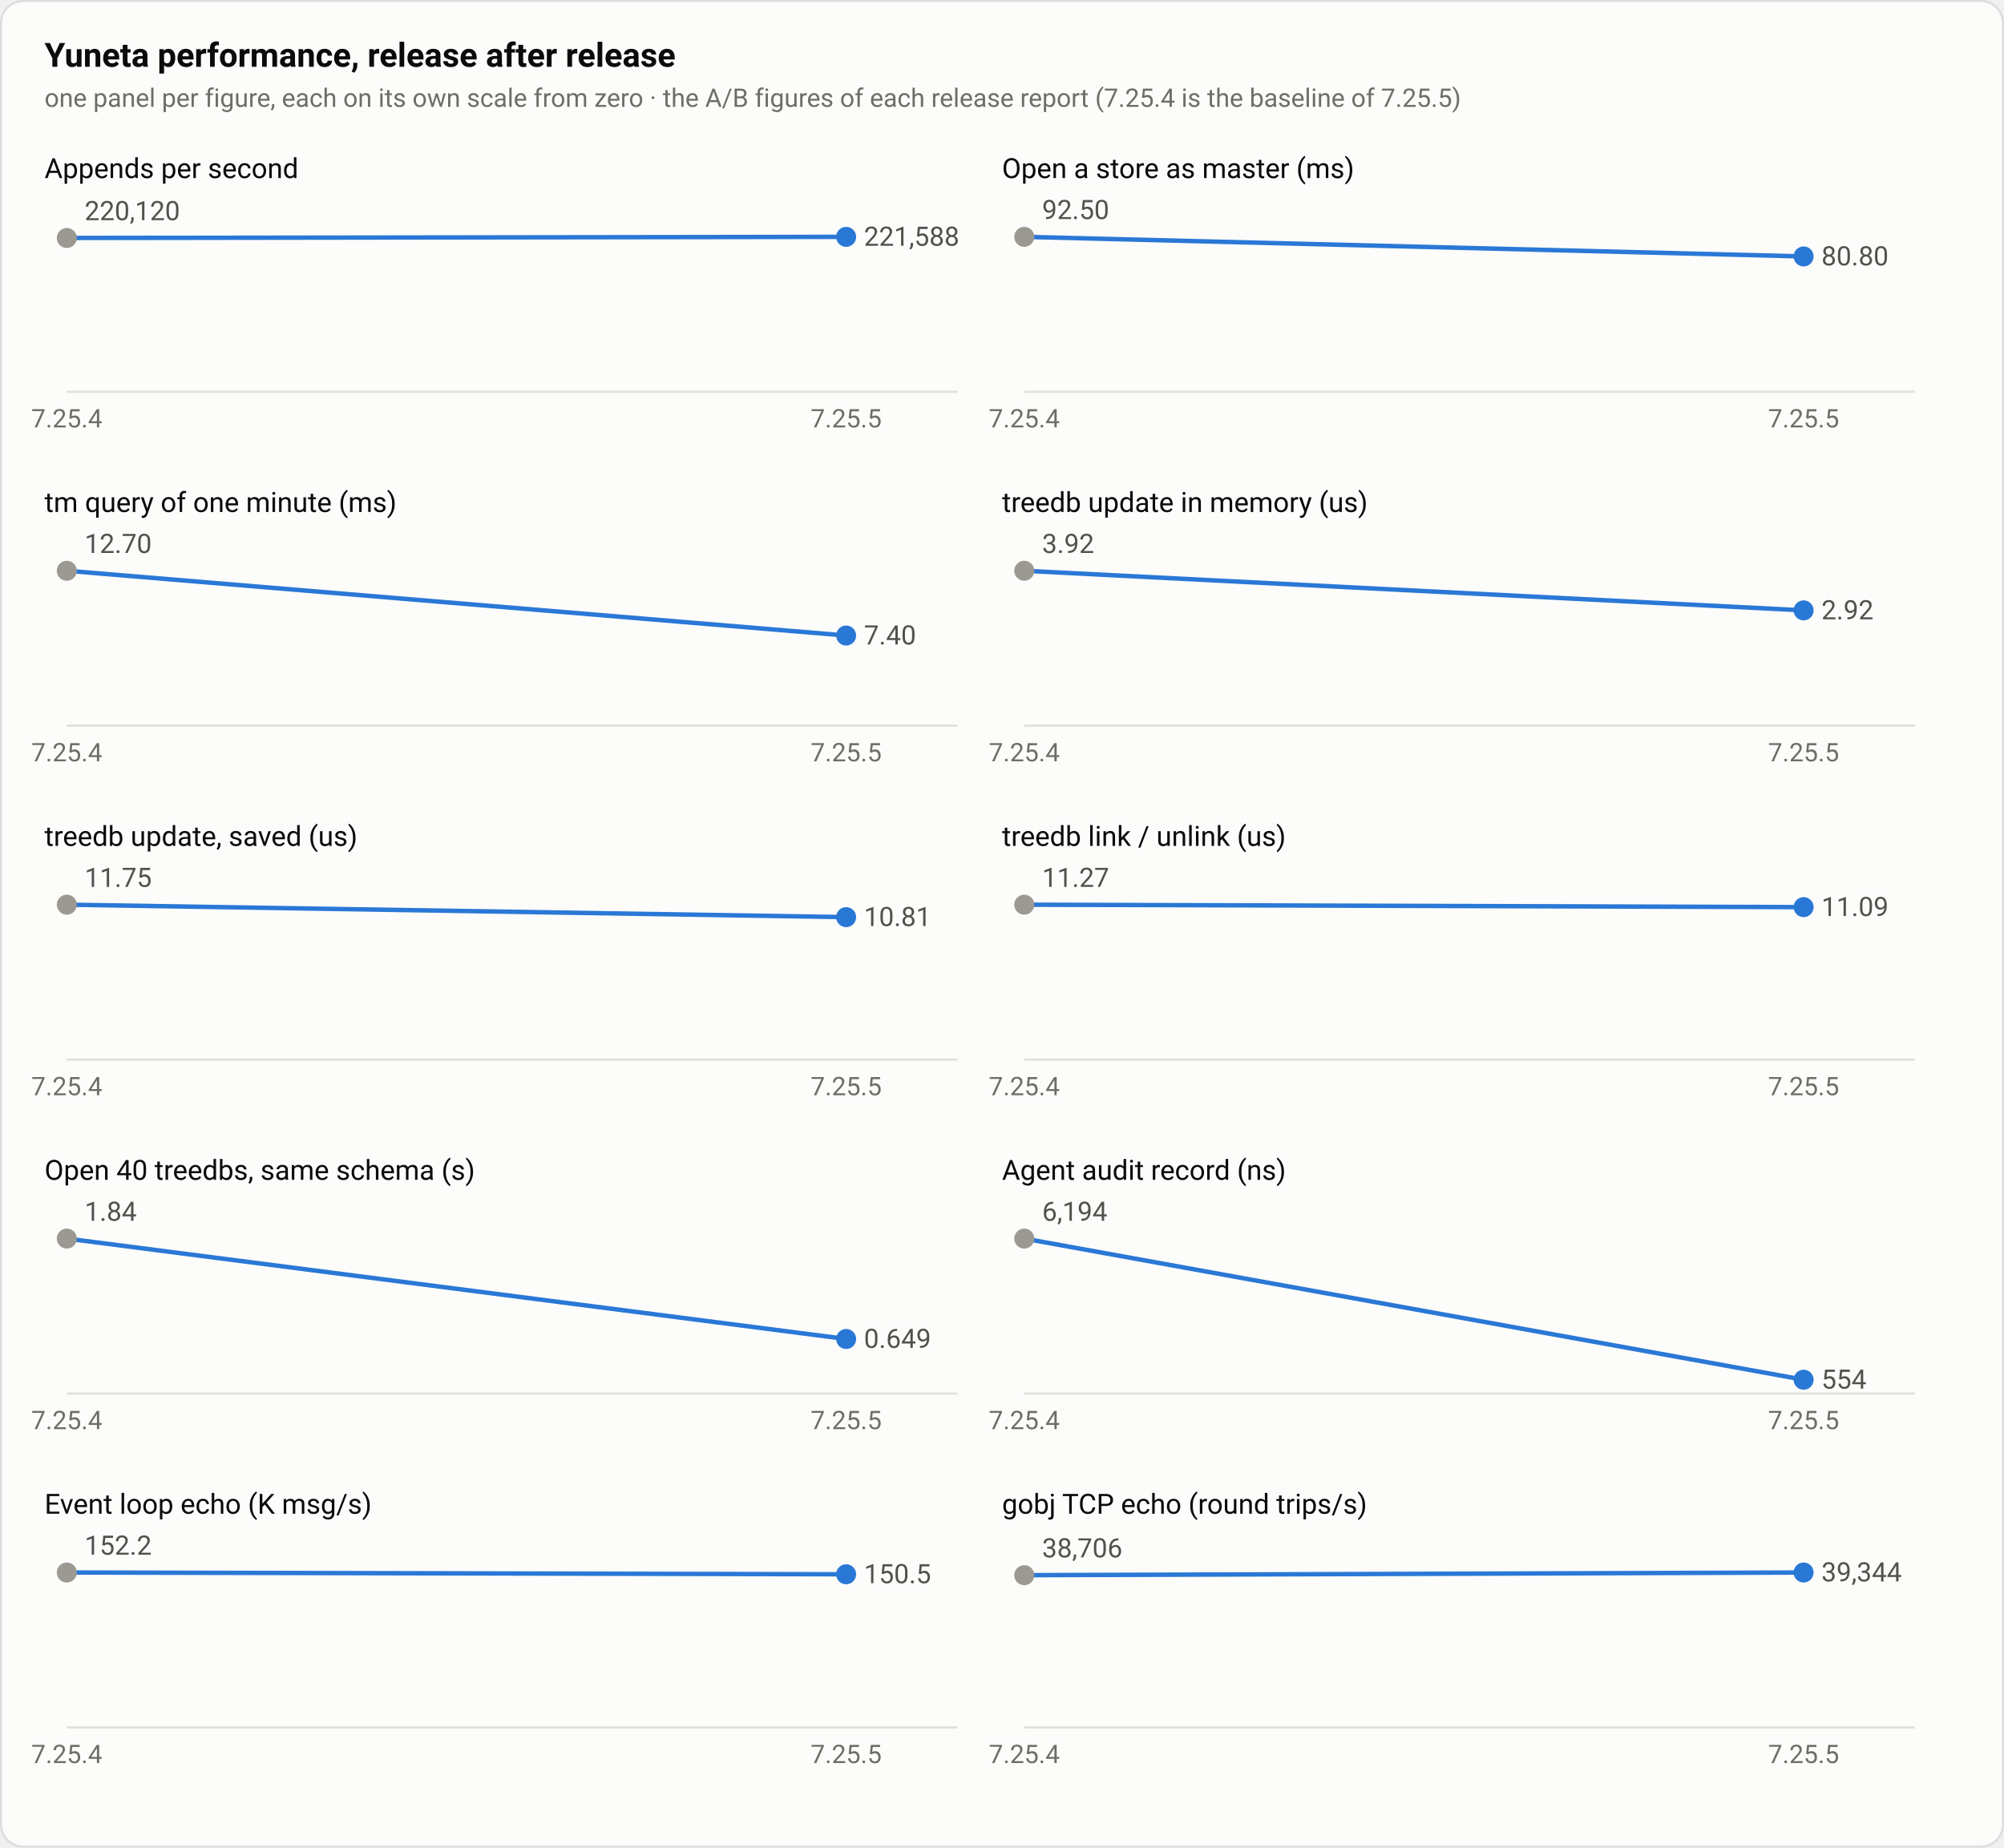
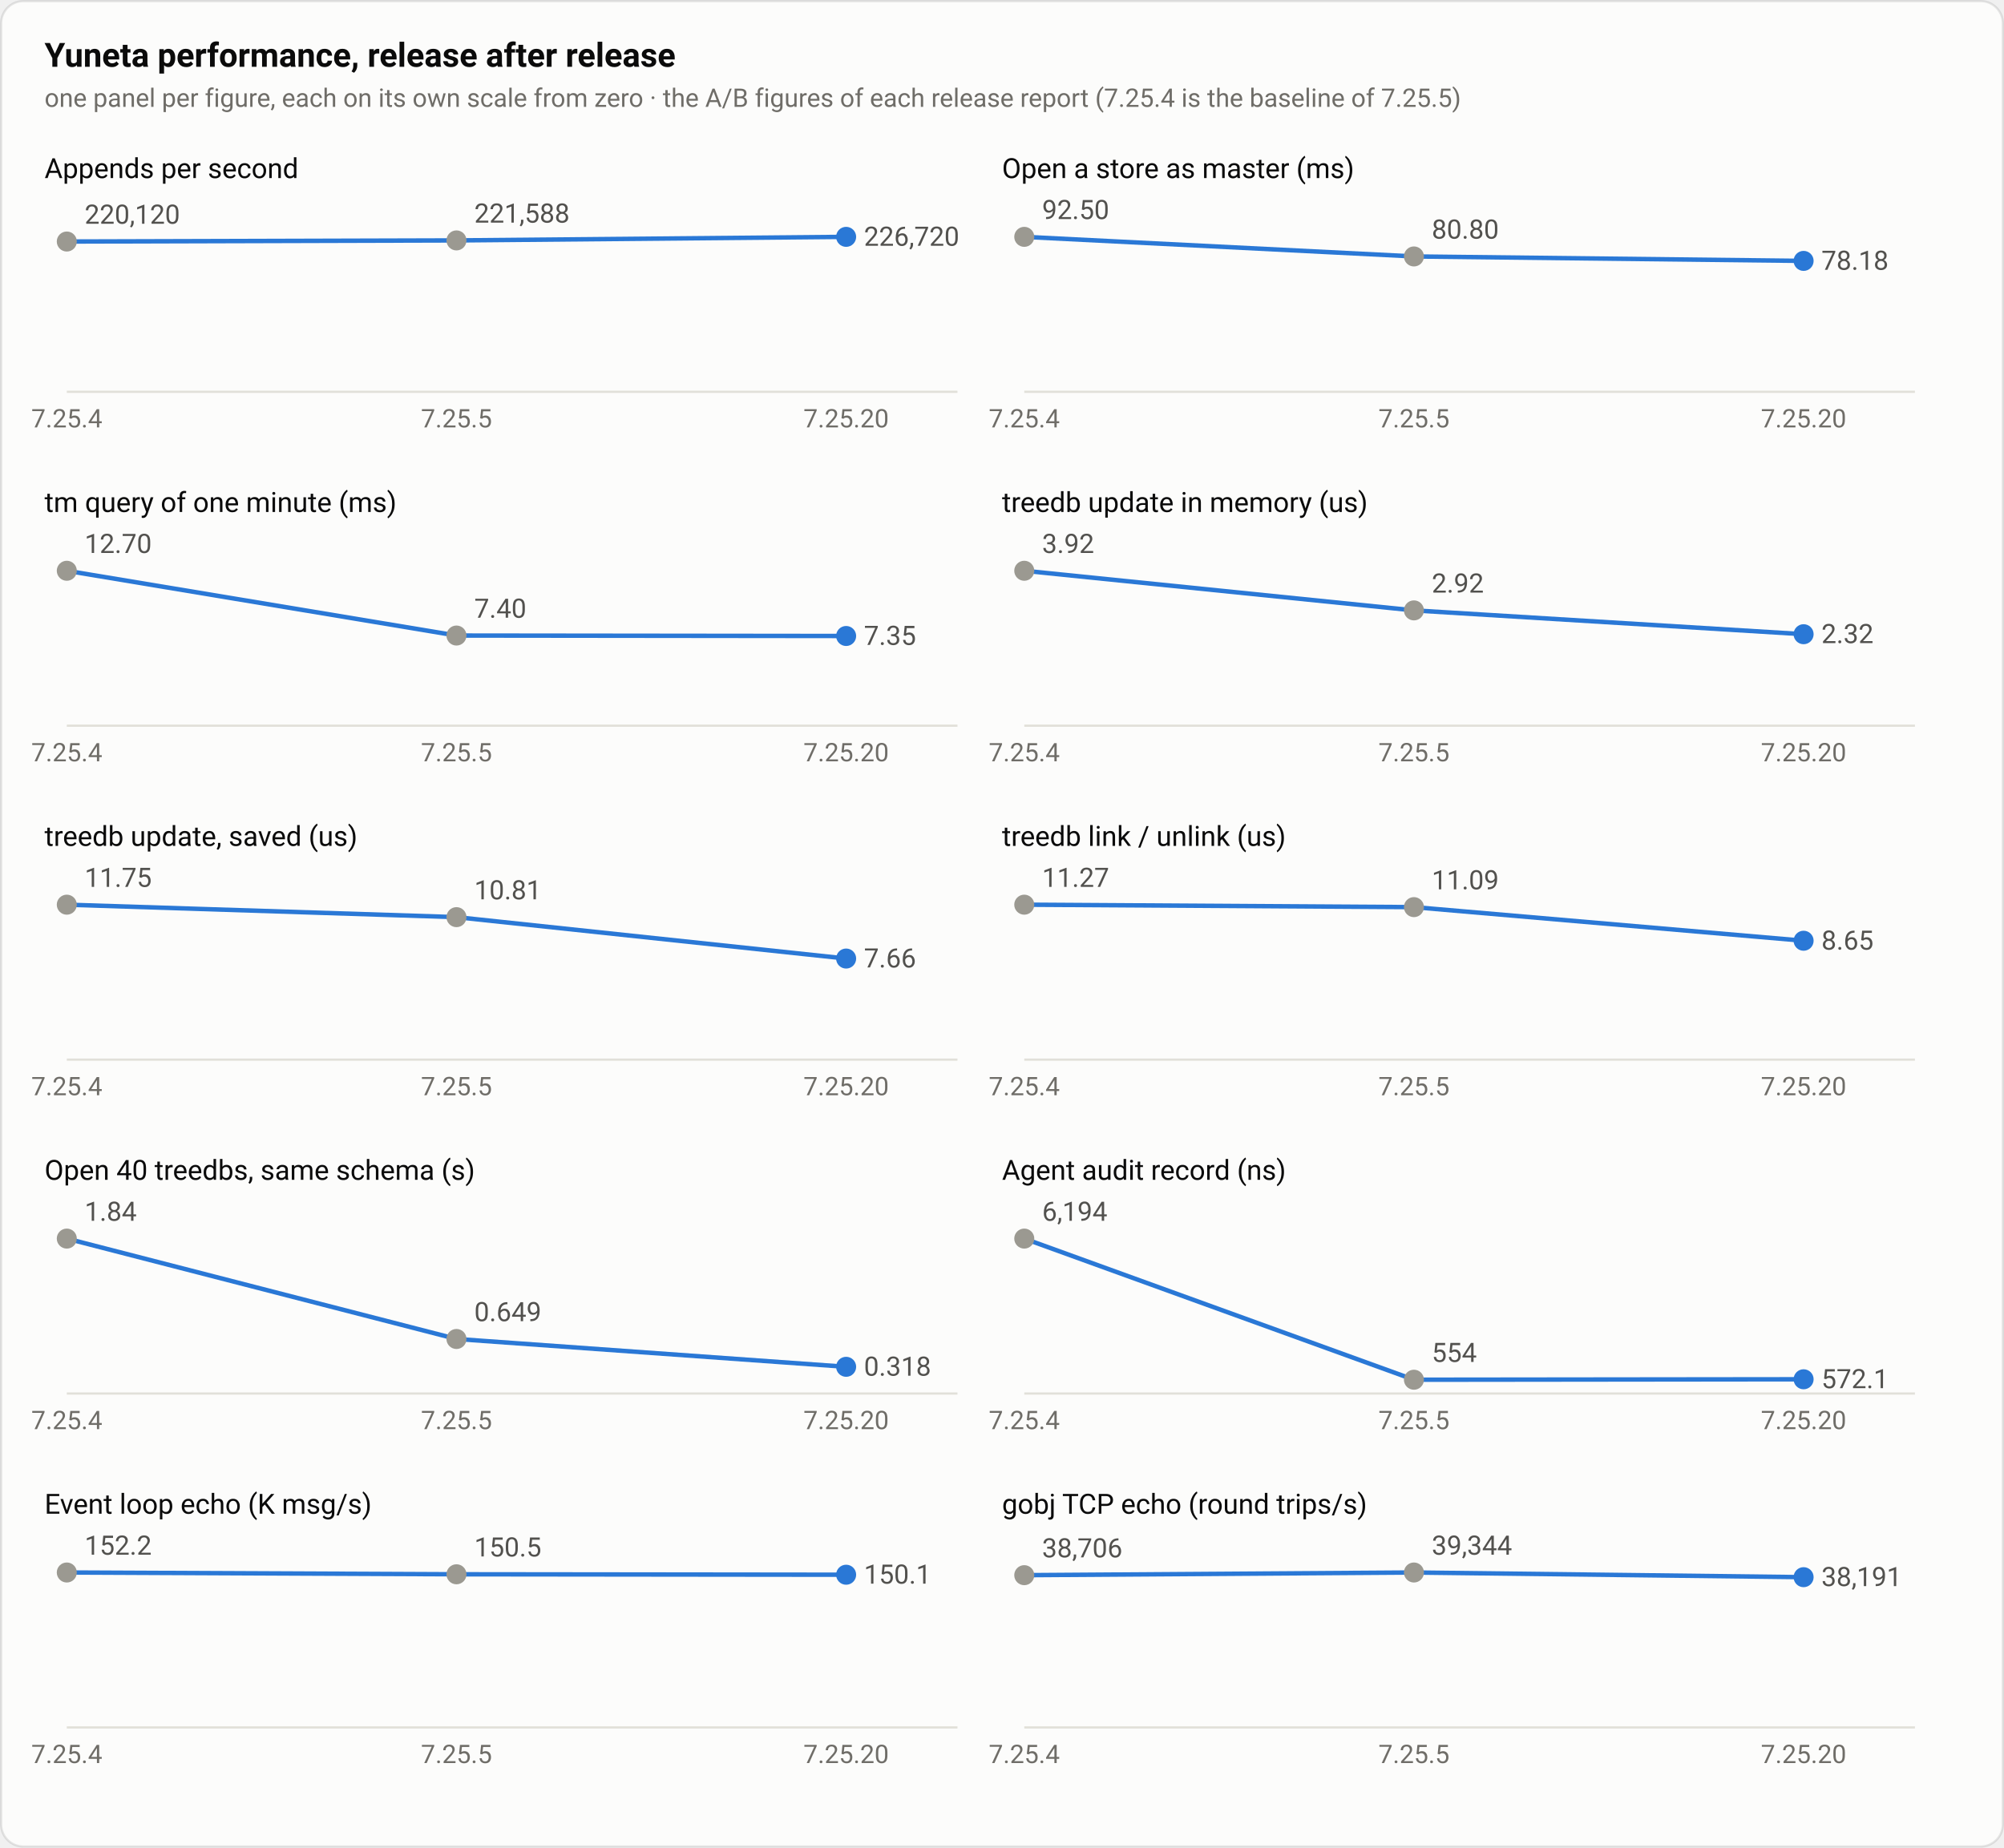
<svg xmlns="http://www.w3.org/2000/svg" viewBox="0 0 900 830" width="900" font-family="system-ui, -apple-system, 'Segoe UI', Roboto, sans-serif" role="img" aria-label="Yuneta performance, release after release">
  <style>
  .bg { fill: #fcfcfb; stroke: rgba(11,11,11,0.10); }
  .t { fill: #0b0b0b; font-size: 15px; font-weight: 600; }
  .l { fill: #0b0b0b; font-size: 12.5px; }
  .m { fill: #6f6d68; font-size: 11.5px; }
  .g { fill: #6f6d68; font-size: 11px; font-weight: 700; letter-spacing: 0.06em; }
  .v { fill: #52514e; font-size: 12px; }
  .grid { stroke: #e1e0d9; stroke-width: 1; }
  .zero { stroke: #a3a198; stroke-width: 1; }
  .gain { fill: #2a78d6; } .price { fill: #e34948; } .noise { fill: #b9b7ae; }
  .cur { fill: #2a78d6; } .prev { fill: #9b9991; }
  .curl { stroke: #2a78d6; stroke-width: 2; fill: none; }
  .w { stroke: #52514e; stroke-width: 1.5; }
  @media (prefers-color-scheme: dark) {
    .bg { fill: #1a1a19; stroke: rgba(255,255,255,0.10); }
    .t, .l { fill: #ffffff; } .m, .g { fill: #a3a198; } .v { fill: #c3c2b7; }
    .grid { stroke: #2c2c2a; } .zero { stroke: #5c5b56; }
    .gain, .cur { fill: #3987e5; } .price { fill: #e66767; } .noise { fill: #5c5b56; } .prev { fill: #7a786f; }
    .curl { stroke: #3987e5; } .w { stroke: #c3c2b7; }
  }
</style>
  <rect class="bg" x="0.5" y="0.5" width="899" height="829" rx="10" />
  <text class="t" x="20" y="30">Yuneta performance, release after release</text>
  <text class="m" x="20" y="48">one panel per figure, each on its own scale from zero · the A/B figures of each release report (7.25.4 is the baseline of 7.25.5)</text>
  <text class="l" x="20" y="80">Appends per second</text>
  <line class="grid" x1="30" x2="430" y1="176" y2="176" />
-   <polyline class="curl" points="30.0,106.9 380.0,106.4" />
-   <circle class="prev" cx="30.0" cy="106.9" r="4.5" stroke-width="2" />
-   <text class="v" x="38.0" y="98.9" text-anchor="start">220,120</text>
+   <polyline class="curl" points="30.0,108.5 205.0,108.0 380.0,106.4" />
+   <circle class="prev" cx="30.0" cy="108.5" r="4.5" stroke-width="2" />
+   <text class="v" x="38.0" y="100.5" text-anchor="start">220,120</text>
  <text class="m" x="30.0" y="192" text-anchor="middle">7.25.4</text>
+   <circle class="prev" cx="205.0" cy="108.0" r="4.5" stroke-width="2" />
+   <text class="v" x="213.0" y="100.0" text-anchor="start">221,588</text>
+   <text class="m" x="205.0" y="192" text-anchor="middle">7.25.5</text>
  <circle class="cur" cx="380.0" cy="106.4" r="4.5" stroke-width="2" />
-   <text class="v" x="388.0" y="110.4" text-anchor="start">221,588</text>
-   <text class="m" x="380.0" y="192" text-anchor="middle">7.25.5</text>
+   <text class="v" x="388.0" y="110.4" text-anchor="start">226,720</text>
+   <text class="m" x="380.0" y="192" text-anchor="middle">7.25.20</text>
  <text class="l" x="450" y="80">Open a store as master (ms)</text>
  <line class="grid" x1="460" x2="860" y1="176" y2="176" />
-   <polyline class="curl" points="460.0,106.4 810.0,115.2" />
+   <polyline class="curl" points="460.0,106.4 635.0,115.2 810.0,117.2" />
  <circle class="prev" cx="460.0" cy="106.4" r="4.5" stroke-width="2" />
  <text class="v" x="468.0" y="98.4" text-anchor="start">92.50</text>
  <text class="m" x="460.0" y="192" text-anchor="middle">7.25.4</text>
-   <circle class="cur" cx="810.0" cy="115.2" r="4.5" stroke-width="2" />
-   <text class="v" x="818.0" y="119.2" text-anchor="start">80.80</text>
-   <text class="m" x="810.0" y="192" text-anchor="middle">7.25.5</text>
+   <circle class="prev" cx="635.0" cy="115.2" r="4.5" stroke-width="2" />
+   <text class="v" x="643.0" y="107.2" text-anchor="start">80.80</text>
+   <text class="m" x="635.0" y="192" text-anchor="middle">7.25.5</text>
+   <circle class="cur" cx="810.0" cy="117.2" r="4.5" stroke-width="2" />
+   <text class="v" x="818.0" y="121.2" text-anchor="start">78.18</text>
+   <text class="m" x="810.0" y="192" text-anchor="middle">7.25.20</text>
  <text class="l" x="20" y="230">tm query of one minute (ms)</text>
  <line class="grid" x1="30" x2="430" y1="326" y2="326" />
-   <polyline class="curl" points="30.0,256.4 380.0,285.5" />
+   <polyline class="curl" points="30.0,256.4 205.0,285.5 380.0,285.7" />
  <circle class="prev" cx="30.0" cy="256.4" r="4.5" stroke-width="2" />
  <text class="v" x="38.0" y="248.4" text-anchor="start">12.70</text>
  <text class="m" x="30.0" y="342" text-anchor="middle">7.25.4</text>
-   <circle class="cur" cx="380.0" cy="285.5" r="4.5" stroke-width="2" />
-   <text class="v" x="388.0" y="289.5" text-anchor="start">7.40</text>
-   <text class="m" x="380.0" y="342" text-anchor="middle">7.25.5</text>
+   <circle class="prev" cx="205.0" cy="285.5" r="4.5" stroke-width="2" />
+   <text class="v" x="213.0" y="277.5" text-anchor="start">7.40</text>
+   <text class="m" x="205.0" y="342" text-anchor="middle">7.25.5</text>
+   <circle class="cur" cx="380.0" cy="285.7" r="4.5" stroke-width="2" />
+   <text class="v" x="388.0" y="289.7" text-anchor="start">7.35</text>
+   <text class="m" x="380.0" y="342" text-anchor="middle">7.25.20</text>
  <text class="l" x="450" y="230">treedb update in memory (us)</text>
  <line class="grid" x1="460" x2="860" y1="326" y2="326" />
-   <polyline class="curl" points="460.0,256.4 810.0,274.2" />
+   <polyline class="curl" points="460.0,256.4 635.0,274.2 810.0,284.9" />
  <circle class="prev" cx="460.0" cy="256.4" r="4.5" stroke-width="2" />
  <text class="v" x="468.0" y="248.4" text-anchor="start">3.92</text>
  <text class="m" x="460.0" y="342" text-anchor="middle">7.25.4</text>
-   <circle class="cur" cx="810.0" cy="274.2" r="4.5" stroke-width="2" />
-   <text class="v" x="818.0" y="278.2" text-anchor="start">2.92</text>
-   <text class="m" x="810.0" y="342" text-anchor="middle">7.25.5</text>
+   <circle class="prev" cx="635.0" cy="274.2" r="4.5" stroke-width="2" />
+   <text class="v" x="643.0" y="266.2" text-anchor="start">2.92</text>
+   <text class="m" x="635.0" y="342" text-anchor="middle">7.25.5</text>
+   <circle class="cur" cx="810.0" cy="284.9" r="4.5" stroke-width="2" />
+   <text class="v" x="818.0" y="288.9" text-anchor="start">2.32</text>
+   <text class="m" x="810.0" y="342" text-anchor="middle">7.25.20</text>
  <text class="l" x="20" y="380">treedb update, saved (us)</text>
  <line class="grid" x1="30" x2="430" y1="476" y2="476" />
-   <polyline class="curl" points="30.0,406.4 380.0,412.0" />
+   <polyline class="curl" points="30.0,406.4 205.0,412.0 380.0,430.6" />
  <circle class="prev" cx="30.0" cy="406.4" r="4.5" stroke-width="2" />
  <text class="v" x="38.0" y="398.4" text-anchor="start">11.75</text>
  <text class="m" x="30.0" y="492" text-anchor="middle">7.25.4</text>
-   <circle class="cur" cx="380.0" cy="412.0" r="4.5" stroke-width="2" />
-   <text class="v" x="388.0" y="416.0" text-anchor="start">10.81</text>
-   <text class="m" x="380.0" y="492" text-anchor="middle">7.25.5</text>
+   <circle class="prev" cx="205.0" cy="412.0" r="4.5" stroke-width="2" />
+   <text class="v" x="213.0" y="404.0" text-anchor="start">10.81</text>
+   <text class="m" x="205.0" y="492" text-anchor="middle">7.25.5</text>
+   <circle class="cur" cx="380.0" cy="430.6" r="4.5" stroke-width="2" />
+   <text class="v" x="388.0" y="434.6" text-anchor="start">7.66</text>
+   <text class="m" x="380.0" y="492" text-anchor="middle">7.25.20</text>
  <text class="l" x="450" y="380">treedb link / unlink (us)</text>
  <line class="grid" x1="460" x2="860" y1="476" y2="476" />
-   <polyline class="curl" points="460.0,406.4 810.0,407.5" />
+   <polyline class="curl" points="460.0,406.4 635.0,407.5 810.0,422.6" />
  <circle class="prev" cx="460.0" cy="406.4" r="4.5" stroke-width="2" />
  <text class="v" x="468.0" y="398.4" text-anchor="start">11.27</text>
  <text class="m" x="460.0" y="492" text-anchor="middle">7.25.4</text>
-   <circle class="cur" cx="810.0" cy="407.5" r="4.5" stroke-width="2" />
-   <text class="v" x="818.0" y="411.5" text-anchor="start">11.09</text>
-   <text class="m" x="810.0" y="492" text-anchor="middle">7.25.5</text>
+   <circle class="prev" cx="635.0" cy="407.5" r="4.5" stroke-width="2" />
+   <text class="v" x="643.0" y="399.5" text-anchor="start">11.09</text>
+   <text class="m" x="635.0" y="492" text-anchor="middle">7.25.5</text>
+   <circle class="cur" cx="810.0" cy="422.6" r="4.5" stroke-width="2" />
+   <text class="v" x="818.0" y="426.6" text-anchor="start">8.65</text>
+   <text class="m" x="810.0" y="492" text-anchor="middle">7.25.20</text>
  <text class="l" x="20" y="530">Open 40 treedbs, same schema (s)</text>
  <line class="grid" x1="30" x2="430" y1="626" y2="626" />
-   <polyline class="curl" points="30.0,556.4 380.0,601.5" />
+   <polyline class="curl" points="30.0,556.4 205.0,601.5 380.0,614.0" />
  <circle class="prev" cx="30.0" cy="556.4" r="4.5" stroke-width="2" />
  <text class="v" x="38.0" y="548.4" text-anchor="start">1.84</text>
  <text class="m" x="30.0" y="642" text-anchor="middle">7.25.4</text>
-   <circle class="cur" cx="380.0" cy="601.5" r="4.5" stroke-width="2" />
-   <text class="v" x="388.0" y="605.5" text-anchor="start">0.649</text>
-   <text class="m" x="380.0" y="642" text-anchor="middle">7.25.5</text>
+   <circle class="prev" cx="205.0" cy="601.5" r="4.5" stroke-width="2" />
+   <text class="v" x="213.0" y="593.5" text-anchor="start">0.649</text>
+   <text class="m" x="205.0" y="642" text-anchor="middle">7.25.5</text>
+   <circle class="cur" cx="380.0" cy="614.0" r="4.5" stroke-width="2" />
+   <text class="v" x="388.0" y="618.0" text-anchor="start">0.318</text>
+   <text class="m" x="380.0" y="642" text-anchor="middle">7.25.20</text>
  <text class="l" x="450" y="530">Agent audit record (ns)</text>
  <line class="grid" x1="460" x2="860" y1="626" y2="626" />
-   <polyline class="curl" points="460.0,556.4 810.0,619.8" />
+   <polyline class="curl" points="460.0,556.4 635.0,619.8 810.0,619.6" />
  <circle class="prev" cx="460.0" cy="556.4" r="4.5" stroke-width="2" />
  <text class="v" x="468.0" y="548.4" text-anchor="start">6,194</text>
  <text class="m" x="460.0" y="642" text-anchor="middle">7.25.4</text>
-   <circle class="cur" cx="810.0" cy="619.8" r="4.5" stroke-width="2" />
-   <text class="v" x="818.0" y="623.8" text-anchor="start">554</text>
-   <text class="m" x="810.0" y="642" text-anchor="middle">7.25.5</text>
+   <circle class="prev" cx="635.0" cy="619.8" r="4.5" stroke-width="2" />
+   <text class="v" x="643.0" y="611.8" text-anchor="start">554</text>
+   <text class="m" x="635.0" y="642" text-anchor="middle">7.25.5</text>
+   <circle class="cur" cx="810.0" cy="619.6" r="4.5" stroke-width="2" />
+   <text class="v" x="818.0" y="623.6" text-anchor="start">572.1</text>
+   <text class="m" x="810.0" y="642" text-anchor="middle">7.25.20</text>
  <text class="l" x="20" y="680">Event loop echo (K msg/s)</text>
  <line class="grid" x1="30" x2="430" y1="776" y2="776" />
-   <polyline class="curl" points="30.0,706.4 380.0,707.2" />
+   <polyline class="curl" points="30.0,706.4 205.0,707.2 380.0,707.4" />
  <circle class="prev" cx="30.0" cy="706.4" r="4.5" stroke-width="2" />
  <text class="v" x="38.0" y="698.4" text-anchor="start">152.2</text>
  <text class="m" x="30.0" y="792" text-anchor="middle">7.25.4</text>
-   <circle class="cur" cx="380.0" cy="707.2" r="4.5" stroke-width="2" />
-   <text class="v" x="388.0" y="711.2" text-anchor="start">150.5</text>
-   <text class="m" x="380.0" y="792" text-anchor="middle">7.25.5</text>
+   <circle class="prev" cx="205.0" cy="707.2" r="4.5" stroke-width="2" />
+   <text class="v" x="213.0" y="699.2" text-anchor="start">150.5</text>
+   <text class="m" x="205.0" y="792" text-anchor="middle">7.25.5</text>
+   <circle class="cur" cx="380.0" cy="707.4" r="4.5" stroke-width="2" />
+   <text class="v" x="388.0" y="711.4" text-anchor="start">150.1</text>
+   <text class="m" x="380.0" y="792" text-anchor="middle">7.25.20</text>
  <text class="l" x="450" y="680">gobj TCP echo (round trips/s)</text>
  <line class="grid" x1="460" x2="860" y1="776" y2="776" />
-   <polyline class="curl" points="460.0,707.6 810.0,706.4" />
+   <polyline class="curl" points="460.0,707.6 635.0,706.4 810.0,708.5" />
  <circle class="prev" cx="460.0" cy="707.6" r="4.5" stroke-width="2" />
  <text class="v" x="468.0" y="699.6" text-anchor="start">38,706</text>
  <text class="m" x="460.0" y="792" text-anchor="middle">7.25.4</text>
-   <circle class="cur" cx="810.0" cy="706.4" r="4.5" stroke-width="2" />
-   <text class="v" x="818.0" y="710.4" text-anchor="start">39,344</text>
-   <text class="m" x="810.0" y="792" text-anchor="middle">7.25.5</text>
+   <circle class="prev" cx="635.0" cy="706.4" r="4.5" stroke-width="2" />
+   <text class="v" x="643.0" y="698.4" text-anchor="start">39,344</text>
+   <text class="m" x="635.0" y="792" text-anchor="middle">7.25.5</text>
+   <circle class="cur" cx="810.0" cy="708.5" r="4.5" stroke-width="2" />
+   <text class="v" x="818.0" y="712.5" text-anchor="start">38,191</text>
+   <text class="m" x="810.0" y="792" text-anchor="middle">7.25.20</text>
</svg>
